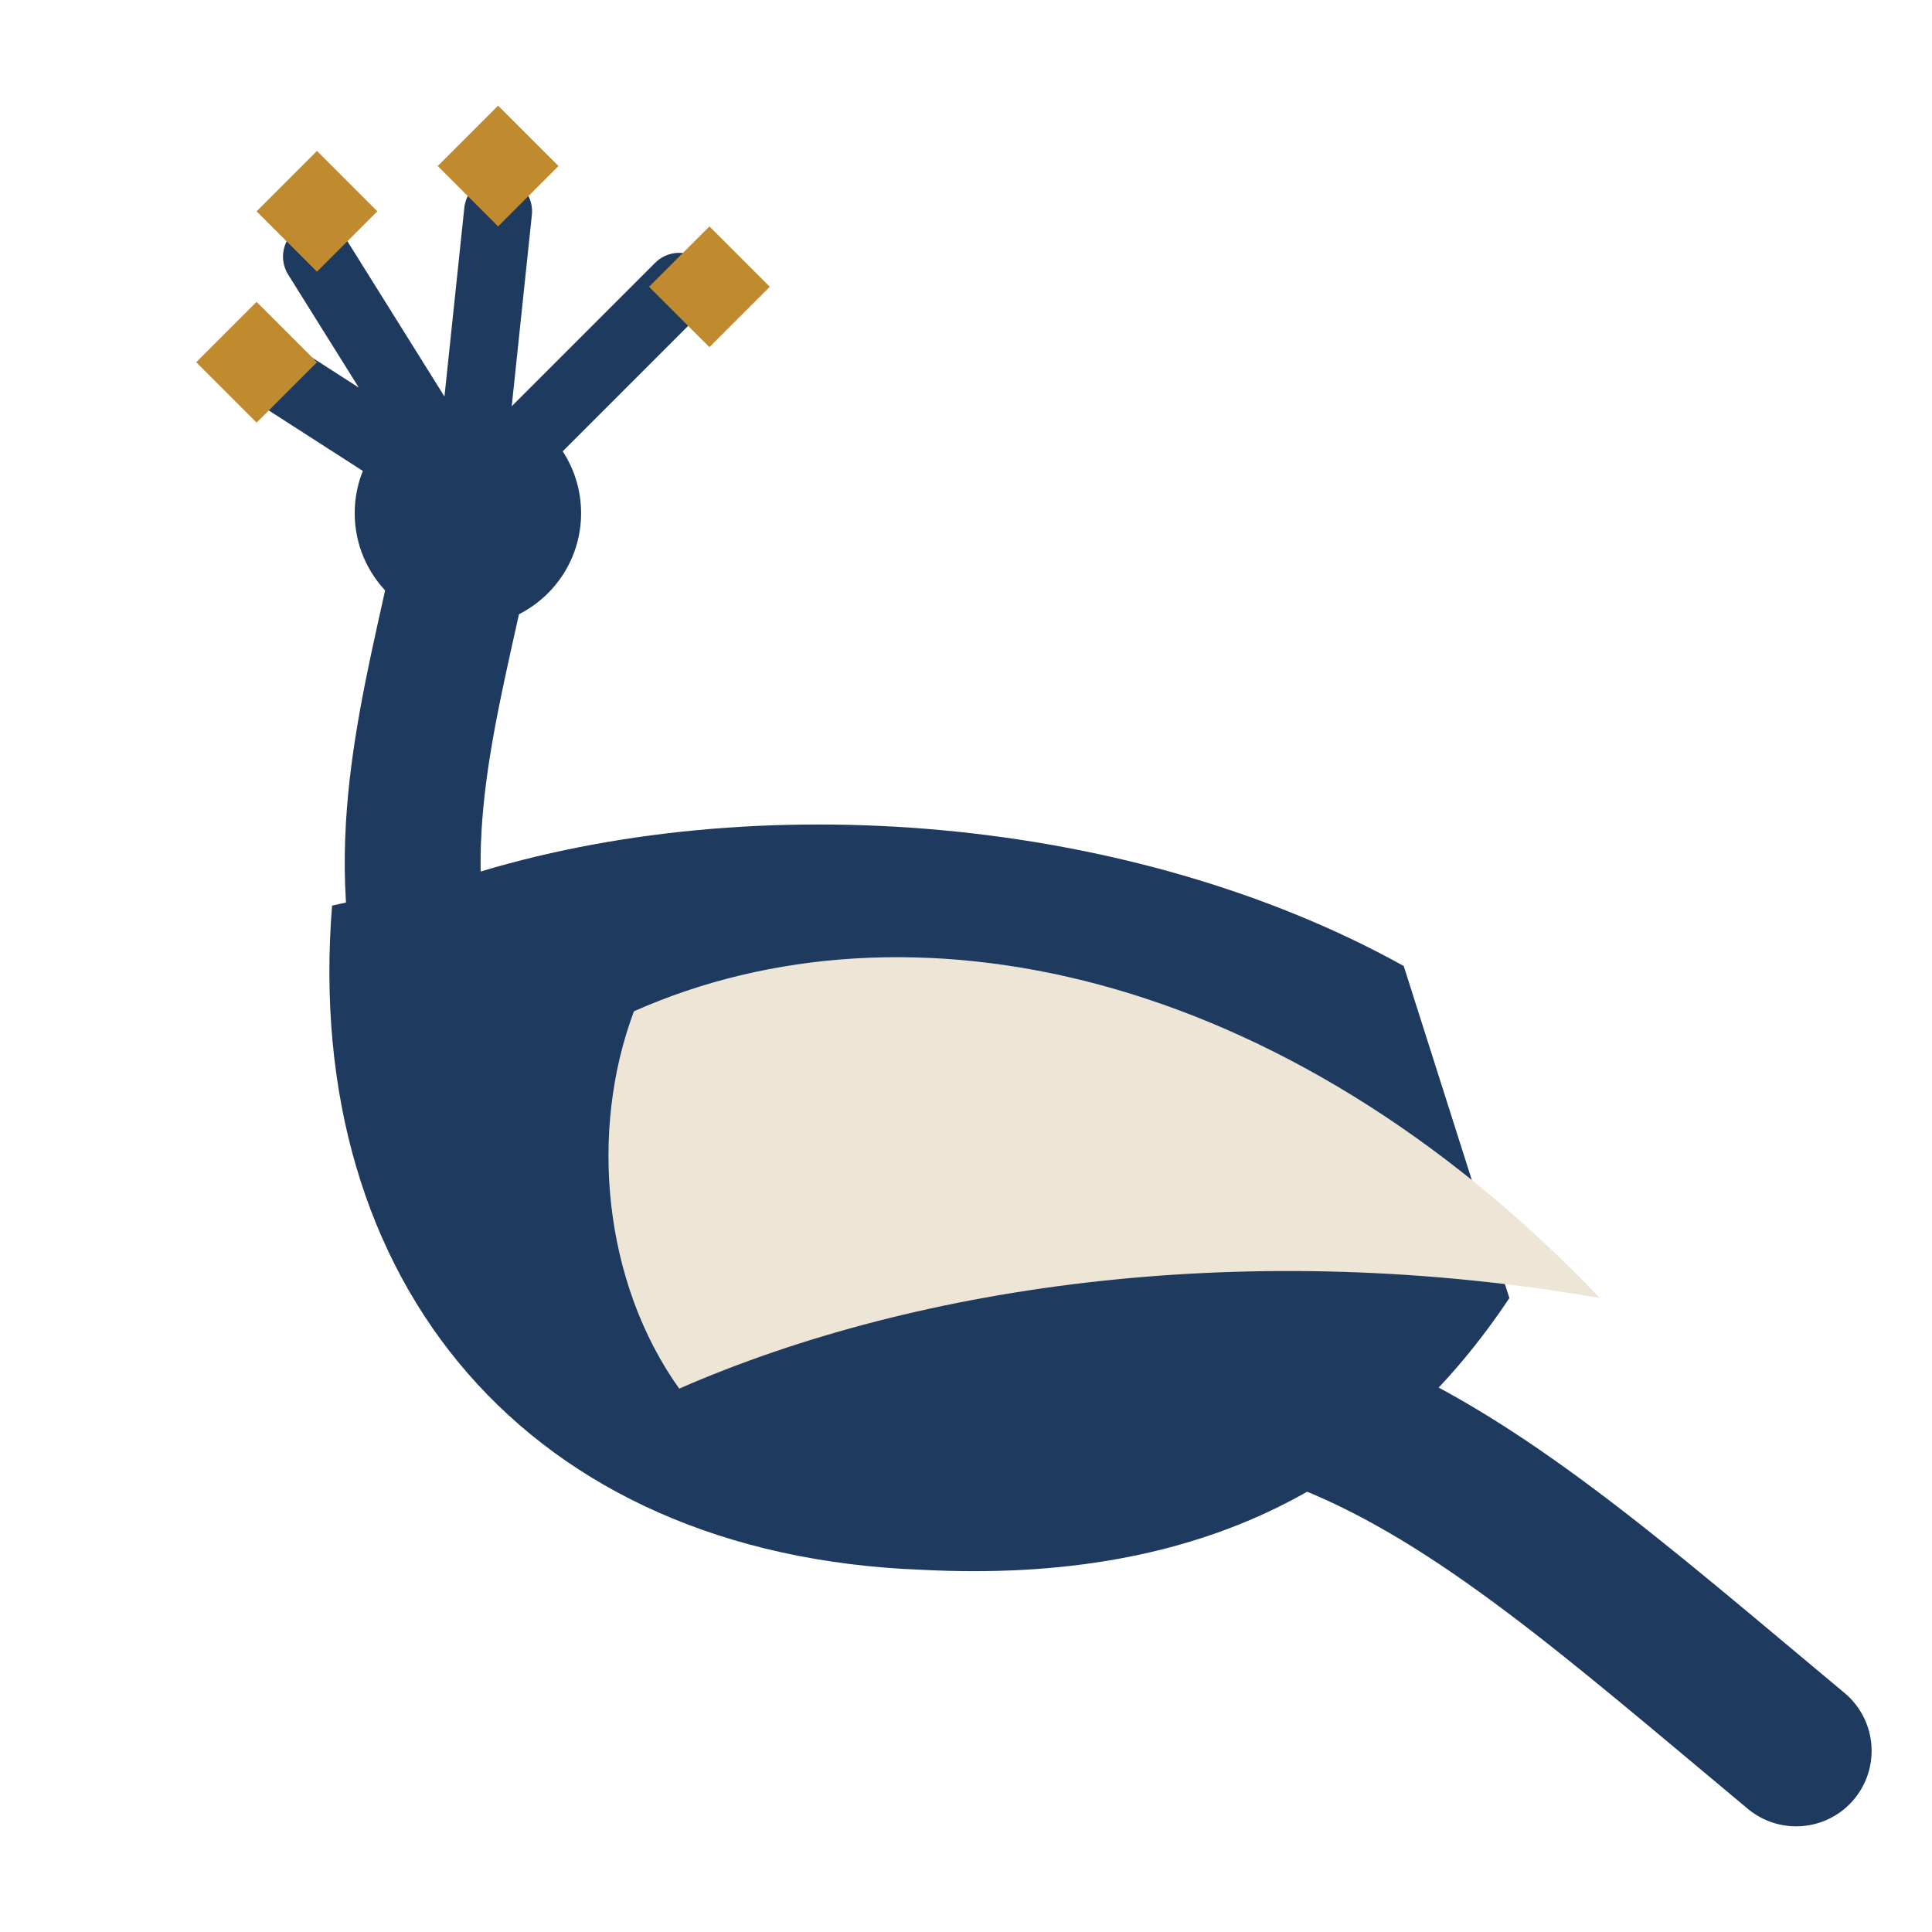
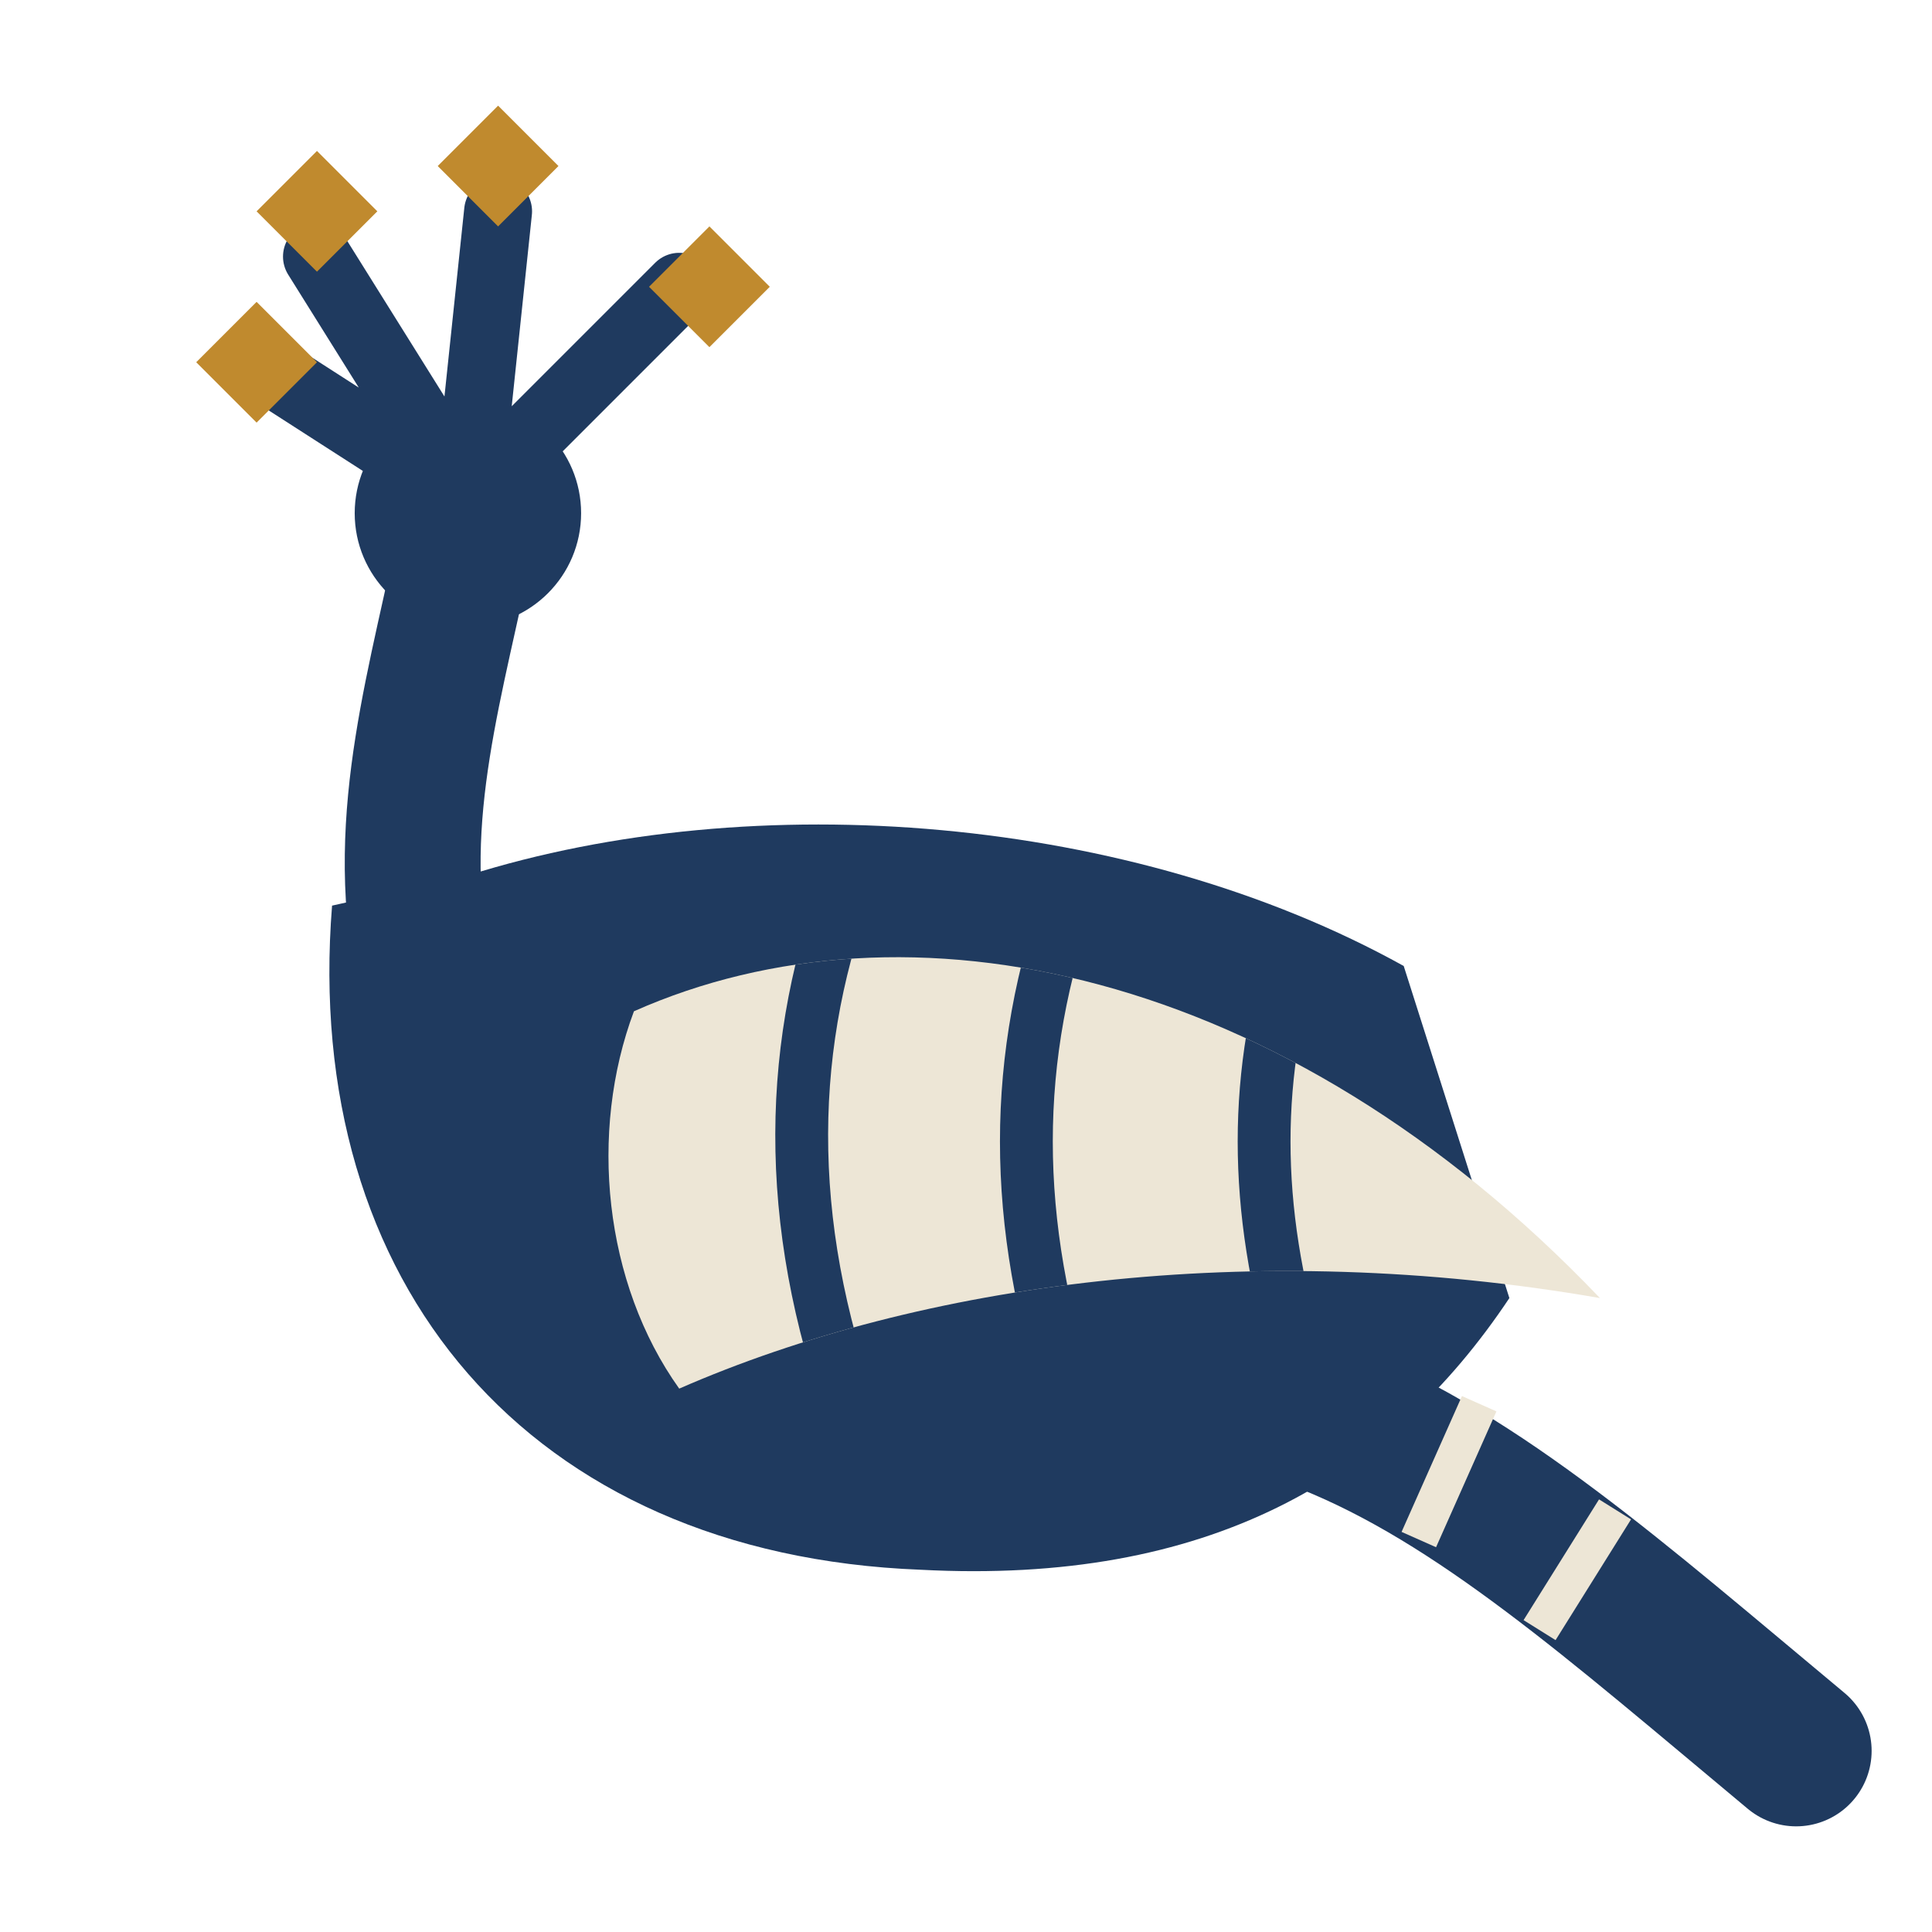
<svg xmlns="http://www.w3.org/2000/svg" viewBox="0 0 256 256">
+   <defs>
+     <clipPath id="wing-clip">
+       <path d="M84 134 C120 118 170 128 212 172 C166 164 122 170 90 184 C80 170 78 150 84 134 Z" />
+     </clipPath>
+   </defs>
  <g fill="none" stroke="#1F3A5F" stroke-linecap="round" stroke-linejoin="round">
    <path class="teeth" d="M62 66 L34 48 M62 66 L42 34 M62 66 L66 28 M62 66 L90 38" stroke-width="9" />
    <path class="alif" d="M62 70 C58 90 52 108 56 128" stroke-width="18" />
    <path class="tail" d="M176 188 C196 196 214 212 238 232" stroke-width="20" />
  </g>
  <circle class="head" cx="62" cy="68" r="15" fill="#1F3A5F" />
  <path class="bowl" d="M44 120 C40 170 70 206 122 208 C160 210 184 196 200 172 L186 128 C150 108 100 104 62 116 Z" fill="#1F3A5F" />
  <path class="wing" d="M84 134 C120 118 170 128 212 172 C166 164 122 170 90 184 C80 170 78 150 84 134 Z" fill="#EDE6D6" />
+   <g class="wing-bands" clip-path="url(#wing-clip)" fill="none" stroke="#1F3A5F" stroke-width="7">
+     <path d="M112 118 C104 140 104 164 114 190" />
+     <path d="M142 118 C134 140 134 162 142 186" />
+     <path d="M172 124 C166 142 166 160 172 180" />
+   </g>
+   <g class="tail-bands" fill="none" stroke="#EDE6D6" stroke-width="5" stroke-linecap="butt">
+     <path d="M196 186 L188 204" />
+     <path d="M214 200 L204 216" />
+   </g>
  <path class="dot" d="M34 40 L42 48 L34 56 L26 48 Z" fill="#C08A2E" />
  <path class="dot" d="M42 20 L50 28 L42 36 L34 28 Z" fill="#C08A2E" />
  <path class="dot" d="M66 14 L74 22 L66 30 L58 22 Z" fill="#C08A2E" />
  <path class="dot" d="M94 30 L102 38 L94 46 L86 38 Z" fill="#C08A2E" />
</svg>
